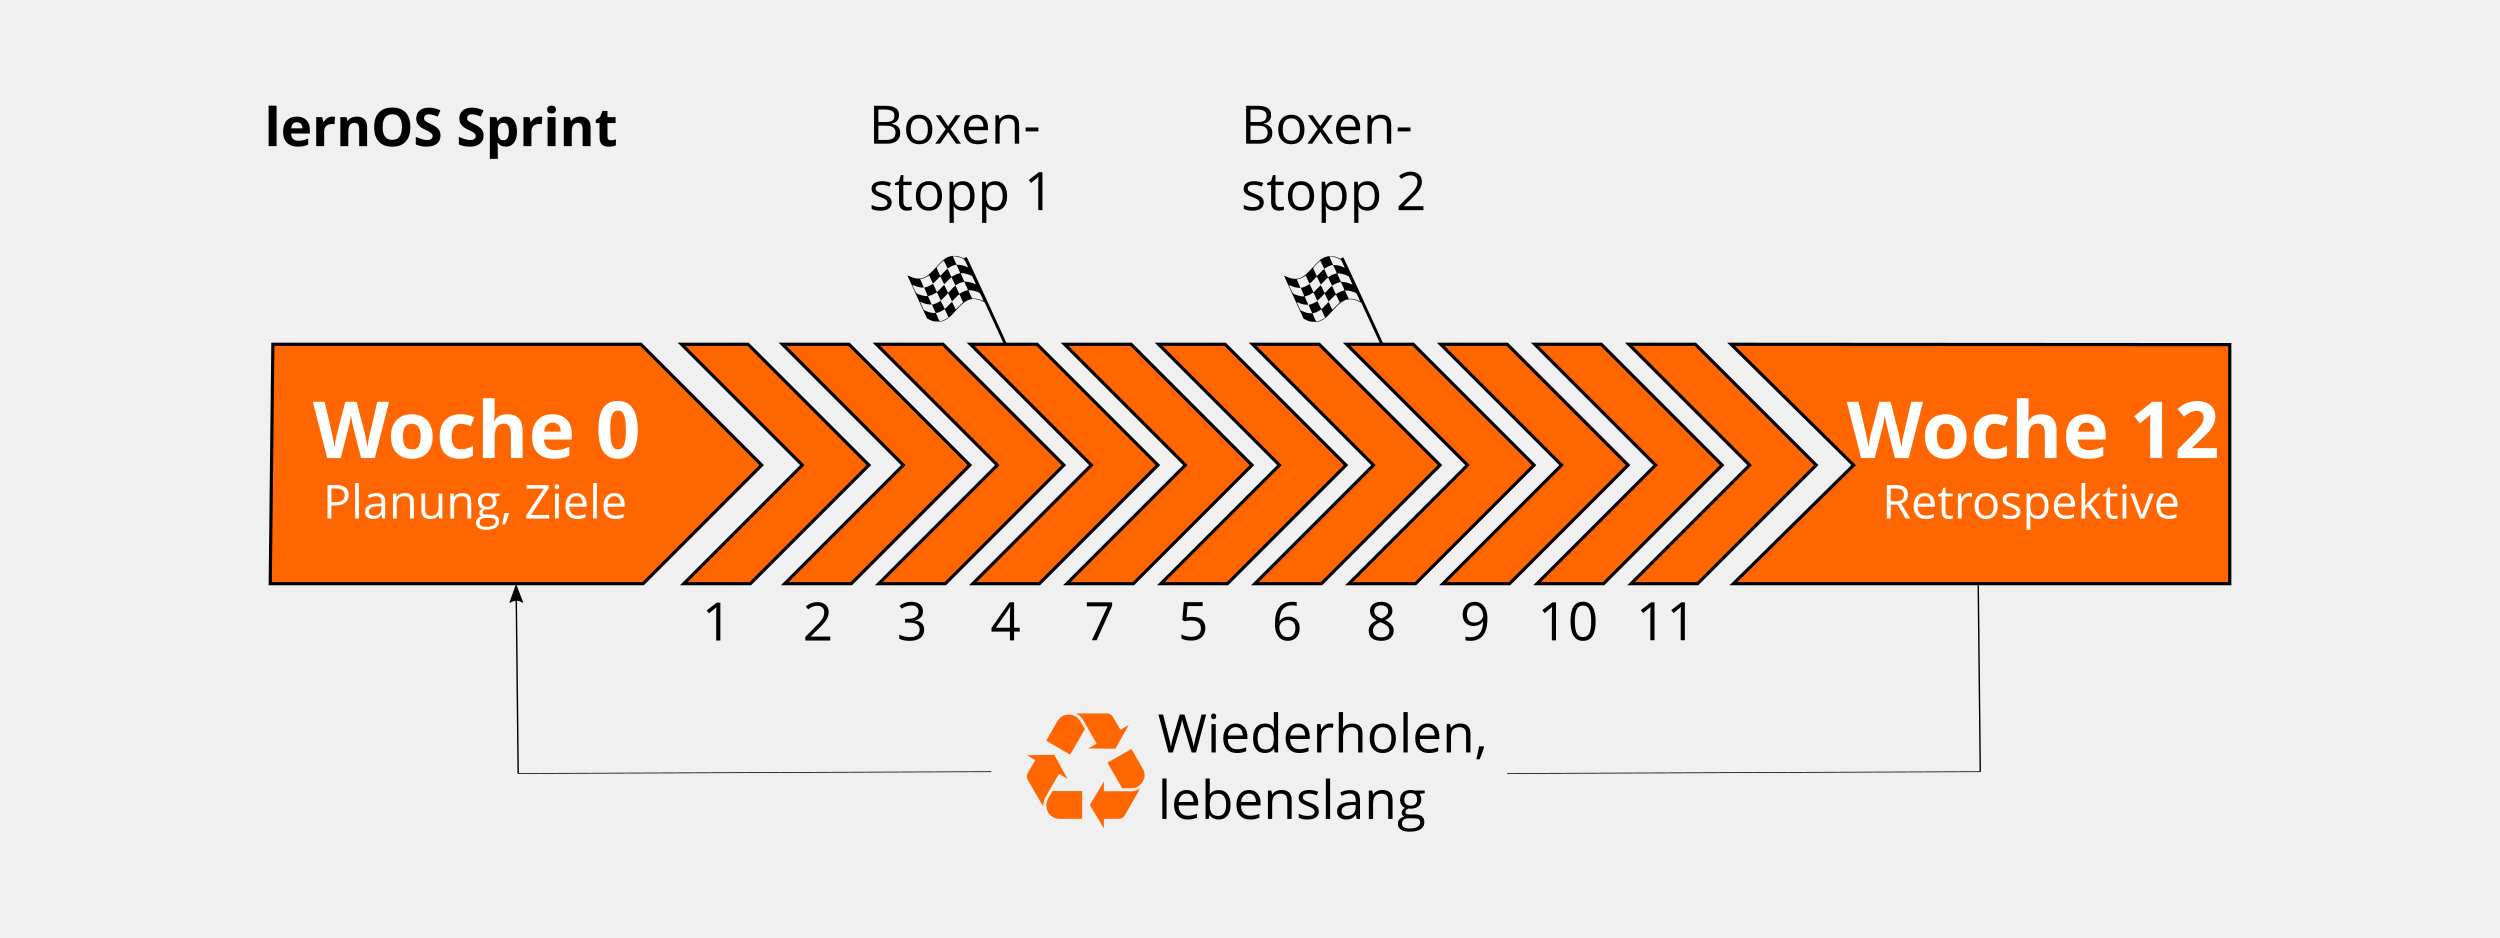
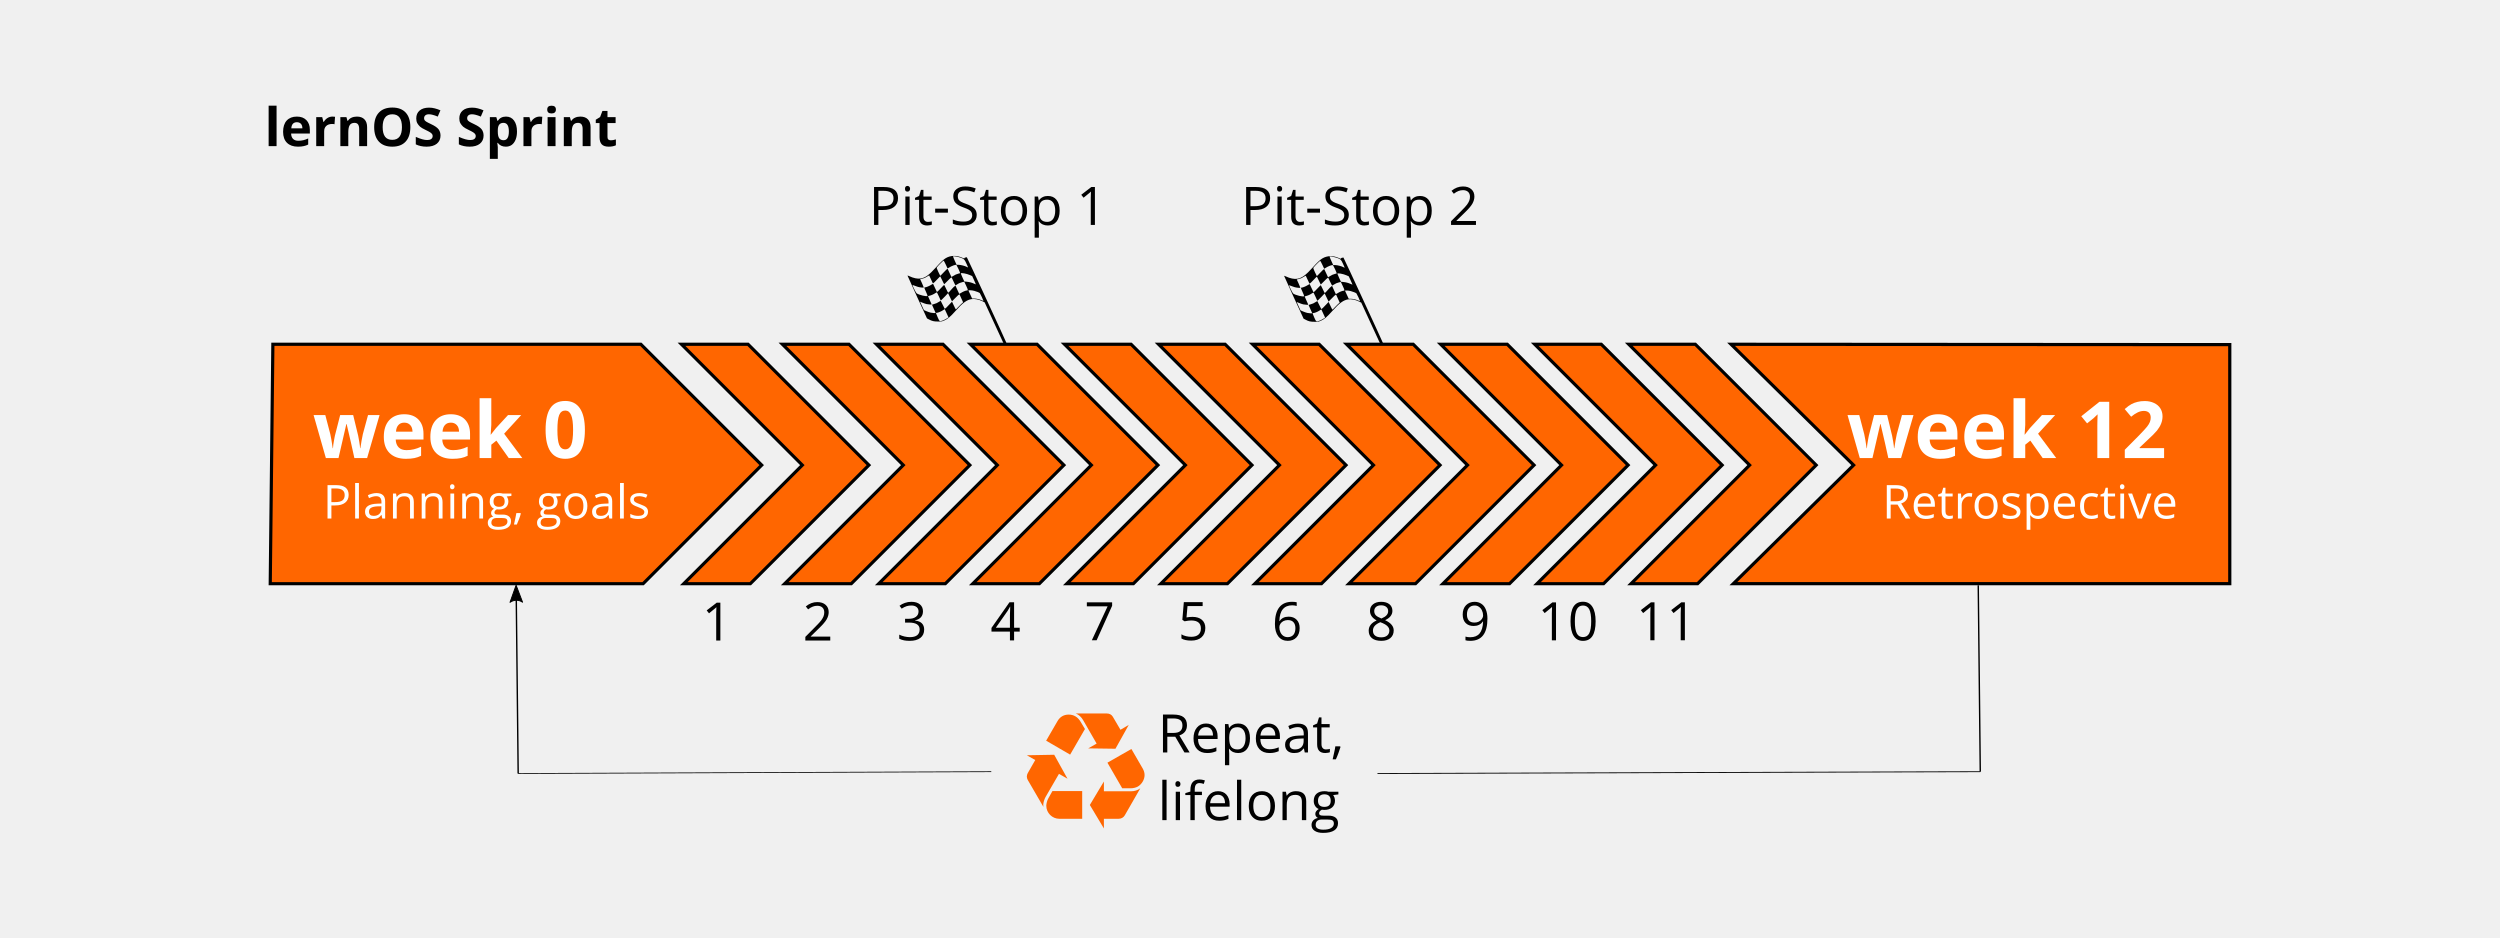
<svg xmlns="http://www.w3.org/2000/svg" width="1600" height="600" viewBox="0 0 423.333 158.75" version="1.1" id="svg311">
  <defs id="defs305">
    <marker orient="auto" refY="0" refX="0" id="Arrow2Lstart" style="overflow:visible">
      <path id="path1274" style="fill:#000000;fill-opacity:1;fill-rule:evenodd;stroke:#000000;stroke-width:0.625;stroke-linejoin:round;stroke-opacity:1" d="M 8.719,4.034 -2.207,0.016 8.719,-4.002 c -1.745,2.372 -1.735,5.617 -6e-7,8.035 z" transform="matrix(1.1,0,0,1.1,1.1,0)" />
    </marker>
    <marker orient="auto" refY="0" refX="0" id="marker1615" style="overflow:visible">
      <path id="path1613" d="M 0,0 5,-5 -12.5,0 5,5 Z" style="fill:#000000;fill-opacity:1;fill-rule:evenodd;stroke:#000000;stroke-width:1pt;stroke-opacity:1" transform="matrix(-0.8,0,0,-0.8,-10,0)" />
    </marker>
    <marker orient="auto" refY="0" refX="0" id="Arrow1Lend" style="overflow:visible">
      <path id="path1259" d="M 0,0 5,-5 -12.5,0 5,5 Z" style="fill:#000000;fill-opacity:1;fill-rule:evenodd;stroke:#000000;stroke-width:1pt;stroke-opacity:1" transform="matrix(-0.8,0,0,-0.8,-10,0)" />
    </marker>
  </defs>
  <g id="layer1" transform="translate(0,-58.87497)">
    <g id="layer2" transform="matrix(0.3684299,0,0,0.3684299,-58.94856,-85.35036)" />
    <g id="g2341">
      <g transform="matrix(2.037189,0,0,2.037189,296.817,-153.5913)" id="g966" style="fill:#000000" />
    </g>
    <path style="fill:#ff6600;fill-opacity:1;stroke:#000000;stroke-width:0.543px;stroke-linecap:butt;stroke-linejoin:miter;stroke-opacity:1" d="m 293.125,117.174 20.746,20.462 -20.356,20.077 h 84.06 v -40.48 z" id="path1579" />
    <g id="g1796" transform="translate(-53.94561,-85.26452)">
      <path style="fill:#ff6600;fill-opacity:1;stroke:#000000;stroke-width:0.539px;stroke-linecap:butt;stroke-linejoin:miter;stroke-opacity:1" d="m 100.151,202.435 h 62.31 l 20.465,20.465 -20.08,20.08 H 99.706 Z" id="path1385" />
      <text id="text854-4-5" y="221.707" x="106.92" style="font-style:normal;font-weight:normal;font-size:13.343px;line-height:1.25;font-family:sans-serif;letter-spacing:0px;word-spacing:0px;fill:#ffffff;fill-opacity:1;stroke:none;stroke-width:0.334" xml:space="preserve">
-         <tspan style="font-style:normal;font-variant:normal;font-weight:bold;font-stretch:normal;font-size:13.343px;font-family:'Open Sans';-inkscape-font-specification:'Open Sans, Bold';font-variant-ligatures:normal;font-variant-caps:normal;font-variant-numeric:normal;font-feature-settings:normal;text-align:start;writing-mode:lr-tb;text-anchor:start;fill:#ffffff;stroke-width:0.334" y="221.707" x="106.92" id="tspan852-1-3">Woche 0</tspan>
+         <tspan style="font-style:normal;font-variant:normal;font-weight:bold;font-stretch:normal;font-size:13.343px;font-family:'Open Sans';-inkscape-font-specification:'Open Sans, Bold';font-variant-ligatures:normal;font-variant-caps:normal;font-variant-numeric:normal;font-feature-settings:normal;text-align:start;writing-mode:lr-tb;text-anchor:start;fill:#ffffff;stroke-width:0.334" y="221.707" x="106.92" id="tspan852-1-3">week 0</tspan>
      </text>
      <text id="text854-5-6-1" y="231.944" x="108.625" style="font-style:normal;font-weight:normal;font-size:7.92px;line-height:1.25;font-family:sans-serif;letter-spacing:0px;word-spacing:0px;fill:#ffffff;fill-opacity:1;stroke:none;stroke-width:0.198" xml:space="preserve">
-         <tspan style="font-style:normal;font-variant:normal;font-weight:normal;font-stretch:normal;font-size:7.92px;font-family:'Open Sans';-inkscape-font-specification:'Open Sans, Normal';font-variant-ligatures:normal;font-variant-caps:normal;font-variant-numeric:normal;font-feature-settings:normal;text-align:start;writing-mode:lr-tb;text-anchor:start;fill:#ffffff;stroke-width:0.198" y="231.944" x="108.625" id="tspan852-5-7-2">Planung, Ziele</tspan>
+         <tspan style="font-style:normal;font-variant:normal;font-weight:normal;font-stretch:normal;font-size:7.92px;font-family:'Open Sans';-inkscape-font-specification:'Open Sans, Normal';font-variant-ligatures:normal;font-variant-caps:normal;font-variant-numeric:normal;font-feature-settings:normal;text-align:start;writing-mode:lr-tb;text-anchor:start;fill:#ffffff;stroke-width:0.198" y="231.944" x="108.625" id="tspan852-5-7-2">Planning, goals</tspan>
      </text>
    </g>
    <path style="fill:#ff6600;fill-opacity:1;stroke:#000000;stroke-width:0.539px;stroke-linecap:butt;stroke-linejoin:miter;stroke-opacity:1" d="m 132.489,117.171 h 11.274 l 20.465,20.465 -20.08,20.08 h -11.274 l 20.08,-20.08 z" id="path1488" />
    <path style="fill:#ff6600;fill-opacity:1;stroke:#000000;stroke-width:0.539px;stroke-linecap:butt;stroke-linejoin:miter;stroke-opacity:1" d="m 148.412,117.171 h 11.274 l 20.465,20.465 -20.08,20.08 h -11.274 l 20.08,-20.08 z" id="path1488-4" />
    <path style="fill:#ff6600;fill-opacity:1;stroke:#000000;stroke-width:0.539px;stroke-linecap:butt;stroke-linejoin:miter;stroke-opacity:1" d="m 164.336,117.171 h 11.274 l 20.465,20.465 -20.08,20.08 h -11.274 l 20.08,-20.08 z" id="path1488-4-9" />
    <path style="fill:#ff6600;fill-opacity:1;stroke:#000000;stroke-width:0.539px;stroke-linecap:butt;stroke-linejoin:miter;stroke-opacity:1" d="m 180.259,117.171 h 11.274 l 20.465,20.465 -20.08,20.08 h -11.274 l 20.08,-20.08 z" id="path1488-4-3" />
    <path style="fill:#ff6600;fill-opacity:1;stroke:#000000;stroke-width:0.539px;stroke-linecap:butt;stroke-linejoin:miter;stroke-opacity:1" d="m 196.183,117.171 h 11.274 l 20.465,20.465 -20.08,20.08 h -11.274 l 20.08,-20.08 z" id="path1488-4-4" />
    <path style="fill:#ff6600;fill-opacity:1;stroke:#000000;stroke-width:0.539px;stroke-linecap:butt;stroke-linejoin:miter;stroke-opacity:1" d="m 212.106,117.171 h 11.274 l 20.465,20.465 -20.08,20.08 h -11.274 l 20.08,-20.08 z" id="path1488-4-2" />
    <path style="fill:#ff6600;fill-opacity:1;stroke:#000000;stroke-width:0.539px;stroke-linecap:butt;stroke-linejoin:miter;stroke-opacity:1" d="m 228.03,117.171 h 11.274 l 20.465,20.465 -20.08,20.08 h -11.274 l 20.08,-20.08 z" id="path1488-4-5" />
    <path style="fill:#ff6600;fill-opacity:1;stroke:#000000;stroke-width:0.539px;stroke-linecap:butt;stroke-linejoin:miter;stroke-opacity:1" d="m 243.953,117.171 h 11.274 l 20.465,20.465 -20.08,20.08 h -11.274 l 20.08,-20.08 z" id="path1488-4-0" />
    <path style="fill:#ff6600;fill-opacity:1;stroke:#000000;stroke-width:0.539px;stroke-linecap:butt;stroke-linejoin:miter;stroke-opacity:1" d="m 259.877,117.171 h 11.274 l 20.465,20.465 -20.08,20.08 h -11.274 l 20.08,-20.08 z" id="path1488-4-91" />
    <path style="fill:#ff6600;fill-opacity:1;stroke:#000000;stroke-width:0.539px;stroke-linecap:butt;stroke-linejoin:miter;stroke-opacity:1" d="m 275.8,117.171 h 11.274 l 20.465,20.465 -20.08,20.08 h -11.274 l 20.08,-20.08 z" id="path1488-4-1" />
    <text xml:space="preserve" style="font-style:normal;font-weight:normal;font-size:13.343px;line-height:1.25;font-family:sans-serif;letter-spacing:0px;word-spacing:0px;fill:#ffffff;fill-opacity:1;stroke:none;stroke-width:0.334" x="312.723" y="136.442" id="text854-4-55">
-       <tspan id="tspan852-1-2" x="312.723" y="136.442" style="font-style:normal;font-variant:normal;font-weight:bold;font-stretch:normal;font-size:13.343px;font-family:'Open Sans';-inkscape-font-specification:'Open Sans, Bold';font-variant-ligatures:normal;font-variant-caps:normal;font-variant-numeric:normal;font-feature-settings:normal;text-align:start;writing-mode:lr-tb;text-anchor:start;fill:#ffffff;stroke-width:0.334">Woche 12</tspan>
+       <tspan id="tspan852-1-2" x="312.723" y="136.442" style="font-style:normal;font-variant:normal;font-weight:bold;font-stretch:normal;font-size:13.343px;font-family:'Open Sans';-inkscape-font-specification:'Open Sans, Bold';font-variant-ligatures:normal;font-variant-caps:normal;font-variant-numeric:normal;font-feature-settings:normal;text-align:start;writing-mode:lr-tb;text-anchor:start;fill:#ffffff;stroke-width:0.334">week 12</tspan>
    </text>
    <text xml:space="preserve" style="font-style:normal;font-weight:normal;font-size:7.92px;line-height:1.25;font-family:sans-serif;letter-spacing:0px;word-spacing:0px;fill:#ffffff;fill-opacity:1;stroke:none;stroke-width:0.198" x="318.715" y="146.679" id="text854-5-6-3">
-       <tspan id="tspan852-5-7-4" x="318.715" y="146.679" style="font-style:normal;font-variant:normal;font-weight:normal;font-stretch:normal;font-size:7.92px;font-family:'Open Sans';-inkscape-font-specification:'Open Sans, Normal';font-variant-ligatures:normal;font-variant-caps:normal;font-variant-numeric:normal;font-feature-settings:normal;text-align:start;writing-mode:lr-tb;text-anchor:start;fill:#ffffff;stroke-width:0.198">Retrospektive</tspan>
+       <tspan id="tspan852-5-7-4" x="318.715" y="146.679" style="font-style:normal;font-variant:normal;font-weight:normal;font-stretch:normal;font-size:7.92px;font-family:'Open Sans';-inkscape-font-specification:'Open Sans, Normal';font-variant-ligatures:normal;font-variant-caps:normal;font-variant-numeric:normal;font-feature-settings:normal;text-align:start;writing-mode:lr-tb;text-anchor:start;fill:#ffffff;stroke-width:0.198">Retrospective</tspan>
    </text>
-     <text xml:space="preserve" style="font-style:normal;font-weight:normal;font-size:8.994px;line-height:1.25;font-family:sans-serif;letter-spacing:0px;word-spacing:0px;fill:#000000;fill-opacity:1;stroke:none;stroke-width:0.225" x="147.112" y="83.207" id="text854-5-7">
-       <tspan id="tspan852-5-1" x="147.112" y="83.207" style="font-style:normal;font-variant:normal;font-weight:normal;font-stretch:normal;font-size:8.995px;font-family:'Open Sans';-inkscape-font-specification:'Open Sans, Normal';font-variant-ligatures:normal;font-variant-caps:normal;font-variant-numeric:normal;font-feature-settings:normal;text-align:start;writing-mode:lr-tb;text-anchor:start;fill:#000000;stroke-width:0.225">Boxen-</tspan>
-       <tspan x="147.112" y="94.462" style="font-style:normal;font-variant:normal;font-weight:normal;font-stretch:normal;font-size:8.995px;font-family:'Open Sans';-inkscape-font-specification:'Open Sans, Normal';font-variant-ligatures:normal;font-variant-caps:normal;font-variant-numeric:normal;font-feature-settings:normal;text-align:start;writing-mode:lr-tb;text-anchor:start;fill:#000000;stroke-width:0.225" id="tspan1248">stopp 1</tspan>
+     <text xml:space="preserve" style="font-style:normal;font-weight:normal;font-size:8.994px;line-height:1.25;font-family:sans-serif;letter-spacing:0px;word-spacing:0px;fill:#000000;fill-opacity:1;stroke:none;stroke-width:0.225" x="147.112" y="96.966" id="text854-5-7">
+       <tspan x="147.112" y="96.966" style="font-style:normal;font-variant:normal;font-weight:normal;font-stretch:normal;font-size:8.995px;font-family:'Open Sans';-inkscape-font-specification:'Open Sans, Normal';font-variant-ligatures:normal;font-variant-caps:normal;font-variant-numeric:normal;font-feature-settings:normal;text-align:start;writing-mode:lr-tb;text-anchor:start;fill:#000000;stroke-width:0.225" id="tspan1248">Pit-Stop 1</tspan>
    </text>
-     <text xml:space="preserve" style="font-style:normal;font-weight:normal;font-size:8.994px;line-height:1.25;font-family:sans-serif;letter-spacing:0px;word-spacing:0px;fill:#000000;fill-opacity:1;stroke:none;stroke-width:0.225" x="210.123" y="83.207" id="text854-5-7-3">
-       <tspan id="tspan852-5-1-0" x="210.123" y="83.207" style="font-style:normal;font-variant:normal;font-weight:normal;font-stretch:normal;font-size:8.995px;font-family:'Open Sans';-inkscape-font-specification:'Open Sans, Normal';font-variant-ligatures:normal;font-variant-caps:normal;font-variant-numeric:normal;font-feature-settings:normal;text-align:start;writing-mode:lr-tb;text-anchor:start;fill:#000000;stroke-width:0.225">Boxen-</tspan>
-       <tspan x="210.123" y="94.462" style="font-style:normal;font-variant:normal;font-weight:normal;font-stretch:normal;font-size:8.995px;font-family:'Open Sans';-inkscape-font-specification:'Open Sans, Normal';font-variant-ligatures:normal;font-variant-caps:normal;font-variant-numeric:normal;font-feature-settings:normal;text-align:start;writing-mode:lr-tb;text-anchor:start;fill:#000000;stroke-width:0.225" id="tspan1250">stopp 2</tspan>
+     <text xml:space="preserve" style="font-style:normal;font-weight:normal;font-size:8.994px;line-height:1.25;font-family:sans-serif;letter-spacing:0px;word-spacing:0px;fill:#000000;fill-opacity:1;stroke:none;stroke-width:0.225" x="210.123" y="96.966" id="text854-5-7-3">
+       <tspan x="210.123" y="96.966" style="font-style:normal;font-variant:normal;font-weight:normal;font-stretch:normal;font-size:8.995px;font-family:'Open Sans';-inkscape-font-specification:'Open Sans, Normal';font-variant-ligatures:normal;font-variant-caps:normal;font-variant-numeric:normal;font-feature-settings:normal;text-align:start;writing-mode:lr-tb;text-anchor:start;fill:#000000;stroke-width:0.225" id="tspan1250">Pit-Stop 2</tspan>
    </text>
    <text xml:space="preserve" style="font-style:normal;font-weight:normal;font-size:8.994px;line-height:1.25;font-family:sans-serif;letter-spacing:0px;word-spacing:0px;fill:#000000;fill-opacity:1;stroke:none;stroke-width:0.225" x="135.933" y="167.343" id="text854-5-7-3-8">
      <tspan id="tspan852-5-1-0-2" x="135.933" y="167.343" style="font-style:normal;font-variant:normal;font-weight:normal;font-stretch:normal;font-size:8.995px;font-family:'Open Sans';-inkscape-font-specification:'Open Sans, Normal';font-variant-ligatures:normal;font-variant-caps:normal;font-variant-numeric:normal;font-feature-settings:normal;text-align:start;writing-mode:lr-tb;text-anchor:start;fill:#000000;stroke-width:0.225">2</tspan>
    </text>
    <path id="path978" d="m 169.91,116.968 c -0.033,-0.062 -0.76,-1.638 -1.617,-3.502 l -1.558,-3.388 -0.344,-0.175 c -0.621,-0.316 -1.354,-0.462 -1.886,-0.377 -0.802,0.128 -1.486,0.633 -2.683,1.98 -0.874,0.984 -1.351,1.39 -1.912,1.63 -0.428,0.183 -0.442,0.185 -1.08,0.184 -0.713,-0.002 -0.984,-0.067 -1.563,-0.373 l -0.299,-0.158 -1.645,-3.582 c -0.905,-1.97 -1.645,-3.611 -1.646,-3.647 -1.6e-4,-0.045 0.092,-0.02 0.294,0.077 0.702,0.34 1.423,0.488 1.939,0.396 0.8,-0.143 1.429,-0.604 2.591,-1.897 0.78,-0.869 1.262,-1.321 1.653,-1.551 0.808,-0.477 1.792,-0.504 2.773,-0.075 0.369,0.161 0.379,0.163 0.379,0.071 0,-0.057 0.235,-0.142 0.409,-0.148 0.039,-10e-4 6.701,14.414 6.701,14.5 0,0.018 -0.061,0.046 -0.135,0.062 -0.074,0.016 -0.174,0.042 -0.223,0.058 -0.058,0.019 -0.108,-0.01 -0.147,-0.085 z m -10.301,-3.811 c 0.154,-0.05 0.443,-0.193 0.643,-0.316 l 0.364,-0.225 -0.094,-0.204 c -0.051,-0.112 -0.197,-0.427 -0.323,-0.699 l -0.23,-0.495 -0.333,0.217 c -0.33,0.215 -0.823,0.41 -1.035,0.41 -0.06,0 -0.11,0.025 -0.11,0.056 0,0.031 0.13,0.347 0.289,0.702 0.326,0.728 0.317,0.722 0.828,0.554 z m -1.174,-1.288 c 0,-0.013 -0.139,-0.323 -0.308,-0.688 -0.169,-0.365 -0.308,-0.679 -0.308,-0.698 0,-0.019 0.145,-0.071 0.322,-0.115 0.341,-0.085 0.585,-0.196 0.918,-0.419 0.112,-0.075 0.217,-0.137 0.232,-0.137 0.015,0 0.16,0.289 0.322,0.641 0.162,0.353 0.318,0.663 0.347,0.69 0.059,0.054 0.356,-0.215 0.894,-0.811 0.186,-0.206 0.344,-0.375 0.35,-0.375 0.006,0 0.146,0.294 0.31,0.653 0.164,0.359 0.318,0.653 0.342,0.653 0.024,0 0.164,-0.136 0.31,-0.303 0.147,-0.166 0.414,-0.436 0.593,-0.599 l 0.327,-0.297 -0.274,-0.599 c -0.15,-0.329 -0.291,-0.641 -0.312,-0.692 -0.035,-0.084 -0.065,-0.071 -0.294,0.121 -0.14,0.118 -0.419,0.394 -0.618,0.613 -0.2,0.22 -0.372,0.399 -0.382,0.399 -0.011,0 -0.162,-0.317 -0.338,-0.704 -0.175,-0.387 -0.325,-0.698 -0.333,-0.69 -0.008,0.008 -0.216,0.232 -0.462,0.499 -0.246,0.266 -0.522,0.544 -0.613,0.618 l -0.166,0.134 -0.296,-0.666 c -0.163,-0.367 -0.317,-0.685 -0.342,-0.709 -0.025,-0.023 -0.155,0.035 -0.29,0.131 -0.271,0.192 -0.758,0.403 -1.037,0.449 -0.1,0.017 -0.182,0.045 -0.182,0.063 0,0.018 0.139,0.331 0.308,0.696 0.169,0.365 0.308,0.674 0.308,0.688 0,0.052 -0.55,0.021 -0.856,-0.047 -0.176,-0.04 -0.496,-0.149 -0.712,-0.243 -0.216,-0.094 -0.392,-0.164 -0.392,-0.156 0,0.008 0.145,0.33 0.323,0.715 l 0.323,0.7 0.419,0.181 c 0.23,0.1 0.558,0.212 0.727,0.251 0.299,0.068 0.84,0.101 0.84,0.052 z m 7.834,-2.668 c -0.158,-0.343 -0.315,-0.652 -0.349,-0.687 -0.094,-0.099 -0.53,-0.277 -0.956,-0.39 -0.433,-0.116 -1.018,-0.141 -0.972,-0.042 0.015,0.033 0.161,0.349 0.324,0.702 l 0.295,0.641 h 0.348 c 0.376,0 0.905,0.126 1.312,0.311 0.139,0.063 0.259,0.109 0.268,0.101 0.009,-0.007 -0.113,-0.294 -0.271,-0.637 z m -9.203,-0.224 c 0.015,-0.033 -0.11,-0.355 -0.276,-0.714 -0.167,-0.359 -0.292,-0.67 -0.277,-0.689 0.014,-0.02 0.061,-0.036 0.104,-0.036 0.184,0 0.72,-0.215 1.034,-0.415 0.334,-0.213 0.339,-0.214 0.387,-0.106 0.207,0.464 0.587,1.276 0.608,1.295 0.032,0.031 0.43,-0.354 0.864,-0.834 0.186,-0.206 0.356,-0.365 0.378,-0.353 0.022,0.012 0.174,0.317 0.336,0.679 0.163,0.362 0.314,0.651 0.337,0.643 0.022,-0.008 0.243,-0.181 0.491,-0.498 0.248,-0.317 0.515,-0.536 0.594,-0.6 l 0.144,-0.116 0.052,0.116 c 0.029,0.064 0.169,0.376 0.312,0.695 0.143,0.318 0.269,0.587 0.28,0.596 0.011,0.01 0.142,-0.064 0.292,-0.163 0.286,-0.19 0.796,-0.407 0.959,-0.408 0.27,-0.002 0.264,-0.06 -0.069,-0.781 -0.177,-0.382 -0.326,-0.699 -0.333,-0.705 -0.006,-0.006 -0.136,0.018 -0.289,0.053 -0.343,0.079 -0.659,0.216 -0.943,0.412 -0.12,0.083 -0.233,0.15 -0.252,0.15 -0.019,-1.9e-4 -0.17,-0.3 -0.337,-0.666 -0.166,-0.366 -0.312,-0.675 -0.323,-0.686 -0.037,-0.038 -0.527,0.402 -0.87,0.783 -0.186,0.206 -0.356,0.375 -0.378,0.375 -0.022,0 -0.175,-0.295 -0.339,-0.656 -0.165,-0.361 -0.314,-0.664 -0.333,-0.674 -0.018,-0.01 -0.214,0.182 -0.434,0.426 -0.4,0.443 -0.78,0.795 -0.818,0.755 -0.011,-0.011 -0.154,-0.315 -0.318,-0.674 -0.164,-0.359 -0.305,-0.661 -0.313,-0.67 -0.008,-0.009 -0.149,0.07 -0.313,0.176 -0.384,0.247 -0.51,0.303 -0.894,0.395 l -0.316,0.076 0.302,0.651 c 0.166,0.358 0.302,0.682 0.302,0.719 0,0.055 -0.071,0.061 -0.37,0.034 -0.414,-0.038 -0.806,-0.144 -1.241,-0.334 -0.161,-0.07 -0.293,-0.11 -0.293,-0.087 0,0.138 0.584,1.308 0.696,1.394 0.368,0.284 1.775,0.619 1.854,0.442 z m 7.878,-2.655 -0.323,-0.697 -0.347,-0.159 c -0.572,-0.261 -1.584,-0.445 -1.584,-0.287 0,0.034 0.136,0.356 0.302,0.714 l 0.302,0.652 0.366,0.032 c 0.455,0.04 0.869,0.147 1.268,0.328 0.169,0.077 0.315,0.134 0.323,0.127 0.008,-0.007 -0.13,-0.326 -0.308,-0.709 z m -3.1,-0.959 c 0.111,-0.048 0.302,-0.114 0.425,-0.146 0.123,-0.032 0.254,-0.067 0.29,-0.076 0.044,-0.012 -0.038,-0.243 -0.243,-0.686 -0.17,-0.368 -0.331,-0.688 -0.359,-0.713 -0.115,-0.103 -0.806,0.153 -1.329,0.492 l -0.168,0.109 -0.307,-0.663 c -0.169,-0.365 -0.334,-0.671 -0.367,-0.681 -0.056,-0.016 -0.949,0.879 -1.126,1.127 -0.074,0.105 -0.057,0.165 0.22,0.773 0.166,0.363 0.315,0.667 0.333,0.677 0.018,0.009 0.22,-0.188 0.449,-0.439 0.423,-0.462 0.767,-0.78 0.803,-0.742 0.016,0.017 0.425,0.894 0.603,1.292 0.049,0.109 0.049,0.109 0.31,-0.063 0.144,-0.095 0.352,-0.212 0.463,-0.26 z m 2.077,-1.237 c 0,-0.013 -0.127,-0.301 -0.283,-0.641 -0.32,-0.7 -0.383,-0.763 -0.988,-0.981 -0.379,-0.137 -1.213,-0.289 -1.277,-0.233 -0.016,0.014 0.115,0.345 0.291,0.735 l 0.321,0.709 0.338,5.8e-4 c 0.353,7.7e-4 1.118,0.198 1.377,0.354 0.132,0.08 0.221,0.103 0.221,0.058 z" style="stroke-width:0.051" />
    <path id="path978-4" d="m 233.681,117.013 c -0.033,-0.062 -0.76,-1.638 -1.617,-3.502 l -1.558,-3.388 -0.344,-0.175 c -0.621,-0.316 -1.354,-0.462 -1.886,-0.377 -0.802,0.128 -1.486,0.633 -2.683,1.98 -0.874,0.984 -1.351,1.39 -1.912,1.63 -0.428,0.183 -0.442,0.185 -1.08,0.184 -0.713,-0.002 -0.984,-0.067 -1.563,-0.373 l -0.299,-0.158 -1.645,-3.582 c -0.905,-1.97 -1.645,-3.611 -1.646,-3.647 -1.6e-4,-0.045 0.092,-0.02 0.294,0.077 0.702,0.34 1.423,0.488 1.939,0.396 0.8,-0.143 1.429,-0.604 2.591,-1.897 0.78,-0.869 1.262,-1.321 1.653,-1.551 0.808,-0.477 1.792,-0.504 2.773,-0.075 0.369,0.161 0.379,0.163 0.379,0.071 0,-0.057 0.235,-0.142 0.409,-0.148 0.039,-0.001 6.701,14.414 6.701,14.5 0,0.018 -0.061,0.046 -0.135,0.062 -0.074,0.016 -0.174,0.042 -0.223,0.058 -0.058,0.019 -0.108,-0.01 -0.147,-0.085 z m -10.301,-3.811 c 0.154,-0.05 0.443,-0.193 0.643,-0.316 l 0.364,-0.225 -0.094,-0.204 c -0.051,-0.112 -0.197,-0.427 -0.323,-0.699 l -0.23,-0.495 -0.333,0.217 c -0.33,0.215 -0.823,0.41 -1.035,0.41 -0.06,0 -0.11,0.025 -0.11,0.056 0,0.031 0.13,0.347 0.289,0.702 0.326,0.728 0.317,0.722 0.828,0.554 z m -1.174,-1.288 c 0,-0.013 -0.139,-0.323 -0.308,-0.688 -0.169,-0.365 -0.308,-0.679 -0.308,-0.698 0,-0.019 0.145,-0.071 0.322,-0.115 0.341,-0.085 0.585,-0.196 0.918,-0.419 0.112,-0.075 0.217,-0.137 0.232,-0.137 0.015,0 0.16,0.289 0.322,0.641 0.162,0.353 0.318,0.663 0.347,0.69 0.059,0.054 0.356,-0.215 0.894,-0.811 0.186,-0.206 0.344,-0.375 0.35,-0.375 0.006,0 0.146,0.294 0.31,0.653 0.164,0.359 0.318,0.653 0.342,0.653 0.024,0 0.164,-0.136 0.31,-0.303 0.147,-0.166 0.414,-0.436 0.593,-0.599 l 0.327,-0.297 -0.274,-0.599 c -0.15,-0.329 -0.291,-0.641 -0.312,-0.692 -0.035,-0.084 -0.065,-0.071 -0.294,0.121 -0.14,0.118 -0.419,0.394 -0.618,0.613 -0.2,0.22 -0.372,0.399 -0.382,0.399 -0.011,0 -0.162,-0.317 -0.338,-0.704 -0.175,-0.387 -0.325,-0.698 -0.333,-0.69 -0.008,0.008 -0.216,0.232 -0.462,0.499 -0.246,0.266 -0.522,0.544 -0.613,0.618 l -0.166,0.134 -0.296,-0.666 c -0.163,-0.367 -0.317,-0.685 -0.342,-0.709 -0.025,-0.023 -0.155,0.035 -0.29,0.131 -0.271,0.192 -0.758,0.403 -1.037,0.449 -0.1,0.017 -0.182,0.045 -0.182,0.063 0,0.018 0.139,0.331 0.308,0.696 0.169,0.365 0.308,0.674 0.308,0.688 0,0.052 -0.55,0.021 -0.856,-0.047 -0.176,-0.04 -0.496,-0.149 -0.712,-0.243 -0.216,-0.094 -0.392,-0.164 -0.392,-0.156 0,0.008 0.145,0.33 0.323,0.715 l 0.323,0.7 0.419,0.181 c 0.23,0.1 0.558,0.212 0.727,0.251 0.299,0.068 0.84,0.101 0.84,0.052 z m 7.834,-2.668 c -0.158,-0.343 -0.315,-0.652 -0.349,-0.687 -0.094,-0.099 -0.53,-0.277 -0.956,-0.39 -0.433,-0.116 -1.018,-0.141 -0.972,-0.042 0.015,0.033 0.161,0.349 0.324,0.702 l 0.295,0.641 h 0.348 c 0.376,0 0.905,0.126 1.312,0.311 0.139,0.063 0.259,0.109 0.268,0.101 0.009,-0.007 -0.113,-0.294 -0.271,-0.637 z m -9.203,-0.224 c 0.015,-0.033 -0.11,-0.355 -0.276,-0.714 -0.167,-0.359 -0.292,-0.67 -0.277,-0.689 0.014,-0.02 0.061,-0.036 0.104,-0.036 0.184,0 0.72,-0.215 1.034,-0.415 0.334,-0.213 0.339,-0.214 0.387,-0.106 0.207,0.464 0.587,1.276 0.608,1.295 0.032,0.031 0.43,-0.354 0.864,-0.834 0.186,-0.206 0.356,-0.365 0.378,-0.353 0.022,0.012 0.174,0.317 0.336,0.679 0.163,0.362 0.314,0.651 0.337,0.643 0.022,-0.008 0.243,-0.181 0.491,-0.498 0.248,-0.317 0.515,-0.536 0.594,-0.6 l 0.144,-0.116 0.052,0.116 c 0.029,0.064 0.169,0.376 0.312,0.695 0.143,0.318 0.269,0.587 0.28,0.596 0.011,0.01 0.142,-0.064 0.292,-0.163 0.286,-0.19 0.796,-0.407 0.959,-0.408 0.27,-0.002 0.264,-0.06 -0.069,-0.781 -0.177,-0.382 -0.326,-0.699 -0.333,-0.705 -0.006,-0.006 -0.136,0.018 -0.289,0.053 -0.343,0.079 -0.659,0.216 -0.943,0.412 -0.12,0.083 -0.233,0.15 -0.252,0.15 -0.019,-1.9e-4 -0.17,-0.3 -0.337,-0.666 -0.166,-0.366 -0.312,-0.675 -0.323,-0.686 -0.037,-0.038 -0.527,0.402 -0.87,0.783 -0.186,0.206 -0.356,0.375 -0.378,0.375 -0.022,0 -0.175,-0.295 -0.339,-0.656 -0.165,-0.361 -0.314,-0.664 -0.333,-0.674 -0.018,-0.01 -0.214,0.182 -0.434,0.426 -0.4,0.443 -0.78,0.795 -0.818,0.755 -0.011,-0.011 -0.154,-0.315 -0.318,-0.674 -0.164,-0.359 -0.305,-0.661 -0.313,-0.67 -0.008,-0.009 -0.149,0.07 -0.313,0.176 -0.384,0.247 -0.51,0.303 -0.894,0.395 l -0.316,0.076 0.302,0.651 c 0.166,0.358 0.302,0.682 0.302,0.719 0,0.055 -0.071,0.061 -0.37,0.034 -0.414,-0.038 -0.806,-0.144 -1.241,-0.334 -0.161,-0.07 -0.293,-0.11 -0.293,-0.087 0,0.138 0.584,1.308 0.696,1.394 0.368,0.284 1.775,0.619 1.854,0.442 z m 7.878,-2.655 -0.323,-0.697 -0.347,-0.159 c -0.572,-0.261 -1.584,-0.445 -1.584,-0.287 0,0.034 0.136,0.356 0.302,0.714 l 0.302,0.652 0.366,0.032 c 0.455,0.04 0.869,0.147 1.268,0.328 0.169,0.077 0.315,0.134 0.323,0.127 0.008,-0.007 -0.13,-0.326 -0.308,-0.709 z m -3.1,-0.959 c 0.111,-0.048 0.302,-0.114 0.425,-0.146 0.123,-0.032 0.254,-0.067 0.29,-0.076 0.044,-0.012 -0.038,-0.243 -0.243,-0.686 -0.17,-0.368 -0.331,-0.688 -0.359,-0.713 -0.115,-0.103 -0.806,0.153 -1.329,0.492 l -0.168,0.109 -0.307,-0.663 c -0.169,-0.365 -0.334,-0.671 -0.367,-0.681 -0.056,-0.016 -0.949,0.879 -1.126,1.127 -0.074,0.105 -0.057,0.165 0.22,0.773 0.166,0.363 0.315,0.667 0.333,0.677 0.018,0.009 0.22,-0.188 0.449,-0.439 0.423,-0.462 0.767,-0.78 0.803,-0.742 0.016,0.017 0.425,0.894 0.603,1.292 0.049,0.109 0.049,0.109 0.31,-0.063 0.144,-0.095 0.352,-0.212 0.463,-0.26 z m 2.077,-1.237 c 0,-0.013 -0.127,-0.301 -0.283,-0.641 -0.32,-0.7 -0.383,-0.763 -0.988,-0.981 -0.379,-0.137 -1.213,-0.289 -1.277,-0.233 -0.016,0.014 0.115,0.345 0.291,0.735 l 0.321,0.709 0.338,5.8e-4 c 0.353,7.7e-4 1.118,0.198 1.377,0.354 0.132,0.08 0.221,0.103 0.221,0.058 z" style="stroke-width:0.051" />
    <text xml:space="preserve" style="font-style:normal;font-weight:normal;font-size:8.994px;line-height:1.25;font-family:sans-serif;letter-spacing:0px;word-spacing:0px;fill:#000000;fill-opacity:1;stroke:none;stroke-width:0.225" x="151.867" y="167.299" id="text854-5-7-3-8-2">
      <tspan id="tspan852-5-1-0-2-6" x="151.867" y="167.299" style="font-style:normal;font-variant:normal;font-weight:normal;font-stretch:normal;font-size:8.995px;font-family:'Open Sans';-inkscape-font-specification:'Open Sans, Normal';font-variant-ligatures:normal;font-variant-caps:normal;font-variant-numeric:normal;font-feature-settings:normal;text-align:start;writing-mode:lr-tb;text-anchor:start;fill:#000000;stroke-width:0.225">3</tspan>
    </text>
    <text xml:space="preserve" style="font-style:normal;font-weight:normal;font-size:8.994px;line-height:1.25;font-family:sans-serif;letter-spacing:0px;word-spacing:0px;fill:#000000;fill-opacity:1;stroke:none;stroke-width:0.225" x="167.705" y="167.314" id="text854-5-7-3-8-8">
      <tspan id="tspan852-5-1-0-2-1" x="167.705" y="167.314" style="font-style:normal;font-variant:normal;font-weight:normal;font-stretch:normal;font-size:8.995px;font-family:'Open Sans';-inkscape-font-specification:'Open Sans, Normal';font-variant-ligatures:normal;font-variant-caps:normal;font-variant-numeric:normal;font-feature-settings:normal;text-align:start;writing-mode:lr-tb;text-anchor:start;fill:#000000;stroke-width:0.225">4</tspan>
    </text>
    <text xml:space="preserve" style="font-style:normal;font-weight:normal;font-size:8.994px;line-height:1.25;font-family:sans-serif;letter-spacing:0px;word-spacing:0px;fill:#000000;fill-opacity:1;stroke:none;stroke-width:0.225" x="199.475" y="167.253" id="text854-5-7-3-8-7">
      <tspan id="tspan852-5-1-0-2-0" x="199.475" y="167.253" style="font-style:normal;font-variant:normal;font-weight:normal;font-stretch:normal;font-size:8.995px;font-family:'Open Sans';-inkscape-font-specification:'Open Sans, Normal';font-variant-ligatures:normal;font-variant-caps:normal;font-variant-numeric:normal;font-feature-settings:normal;text-align:start;writing-mode:lr-tb;text-anchor:start;fill:#000000;stroke-width:0.225">5</tspan>
    </text>
    <text xml:space="preserve" style="font-style:normal;font-weight:normal;font-size:8.994px;line-height:1.25;font-family:sans-serif;letter-spacing:0px;word-spacing:0px;fill:#000000;fill-opacity:1;stroke:none;stroke-width:0.225" x="215.37" y="167.299" id="text854-5-7-3-8-7-6">
      <tspan id="tspan852-5-1-0-2-0-6" x="215.37" y="167.299" style="font-style:normal;font-variant:normal;font-weight:normal;font-stretch:normal;font-size:8.995px;font-family:'Open Sans';-inkscape-font-specification:'Open Sans, Normal';font-variant-ligatures:normal;font-variant-caps:normal;font-variant-numeric:normal;font-feature-settings:normal;text-align:start;writing-mode:lr-tb;text-anchor:start;fill:#000000;stroke-width:0.225">6</tspan>
    </text>
    <text xml:space="preserve" style="font-style:normal;font-weight:normal;font-size:8.994px;line-height:1.25;font-family:sans-serif;letter-spacing:0px;word-spacing:0px;fill:#000000;fill-opacity:1;stroke:none;stroke-width:0.225" x="183.631" y="167.297" id="text854-5-7-3-8-7-0">
      <tspan id="tspan852-5-1-0-2-0-1" x="183.631" y="167.297" style="font-style:normal;font-variant:normal;font-weight:normal;font-stretch:normal;font-size:8.995px;font-family:'Open Sans';-inkscape-font-specification:'Open Sans, Normal';font-variant-ligatures:normal;font-variant-caps:normal;font-variant-numeric:normal;font-feature-settings:normal;text-align:start;writing-mode:lr-tb;text-anchor:start;fill:#000000;stroke-width:0.225">7</tspan>
    </text>
    <text xml:space="preserve" style="font-style:normal;font-weight:normal;font-size:8.994px;line-height:1.25;font-family:sans-serif;letter-spacing:0px;word-spacing:0px;fill:#000000;fill-opacity:1;stroke:none;stroke-width:0.225" x="231.311" y="167.299" id="text854-5-7-3-8-7-1">
      <tspan id="tspan852-5-1-0-2-0-8" x="231.311" y="167.299" style="font-style:normal;font-variant:normal;font-weight:normal;font-stretch:normal;font-size:8.995px;font-family:'Open Sans';-inkscape-font-specification:'Open Sans, Normal';font-variant-ligatures:normal;font-variant-caps:normal;font-variant-numeric:normal;font-feature-settings:normal;text-align:start;writing-mode:lr-tb;text-anchor:start;fill:#000000;stroke-width:0.225">8</tspan>
    </text>
    <text xml:space="preserve" style="font-style:normal;font-weight:normal;font-size:8.994px;line-height:1.25;font-family:sans-serif;letter-spacing:0px;word-spacing:0px;fill:#000000;fill-opacity:1;stroke:none;stroke-width:0.225" x="247.215" y="167.299" id="text854-5-7-3-8-7-9">
      <tspan id="tspan852-5-1-0-2-0-7" x="247.215" y="167.299" style="font-style:normal;font-variant:normal;font-weight:normal;font-stretch:normal;font-size:8.995px;font-family:'Open Sans';-inkscape-font-specification:'Open Sans, Normal';font-variant-ligatures:normal;font-variant-caps:normal;font-variant-numeric:normal;font-feature-settings:normal;text-align:start;writing-mode:lr-tb;text-anchor:start;fill:#000000;stroke-width:0.225">9</tspan>
    </text>
    <text xml:space="preserve" style="font-style:normal;font-weight:normal;font-size:8.994px;line-height:1.25;font-family:sans-serif;letter-spacing:0px;word-spacing:0px;fill:#000000;fill-opacity:1;stroke:none;stroke-width:0.225" x="260.342" y="167.303" id="text854-5-7-3-8-7-5">
      <tspan x="260.342" y="167.303" style="font-style:normal;font-variant:normal;font-weight:normal;font-stretch:normal;font-size:8.995px;font-family:'Open Sans';-inkscape-font-specification:'Open Sans, Normal';font-variant-ligatures:normal;font-variant-caps:normal;font-variant-numeric:normal;font-feature-settings:normal;text-align:start;writing-mode:lr-tb;text-anchor:start;fill:#000000;stroke-width:0.225" id="tspan1236">10</tspan>
    </text>
    <text xml:space="preserve" style="font-style:normal;font-weight:normal;font-size:8.994px;line-height:1.25;font-family:sans-serif;letter-spacing:0px;word-spacing:0px;fill:#000000;fill-opacity:1;stroke:none;stroke-width:0.225" x="277.019" y="167.297" id="text854-5-7-3-8-7-8">
      <tspan id="tspan852-5-1-0-2-0-3" x="277.019" y="167.297" style="font-style:normal;font-variant:normal;font-weight:normal;font-stretch:normal;font-size:8.995px;font-family:'Open Sans';-inkscape-font-specification:'Open Sans, Normal';font-variant-ligatures:normal;font-variant-caps:normal;font-variant-numeric:normal;font-feature-settings:normal;text-align:start;writing-mode:lr-tb;text-anchor:start;fill:#000000;stroke-width:0.225">11</tspan>
    </text>
    <path style="fill:none;stroke:#000000;stroke-width:0.24px;stroke-linecap:butt;stroke-linejoin:miter;stroke-opacity:1" d="m 334.983,157.986 0.343,31.561" id="path1252" />
    <path style="fill:none;stroke:#000000;stroke-width:0.24px;stroke-linecap:butt;stroke-linejoin:miter;stroke-opacity:1;marker-start:url(#Arrow2Lstart)" d="m 87.401,158.295 0.343,31.561" id="path1252-3" />
    <path style="fill:none;stroke:#000000;stroke-width:0.134px;stroke-linecap:butt;stroke-linejoin:miter;stroke-opacity:1" d="m 87.745,189.857 80.11,-0.311" id="path1733" />
    <g id="g2327" transform="translate(10.2262,-86.16938)">
      <text id="text854-5-7-7" y="272.467" x="185.813" style="font-style:normal;font-weight:normal;font-size:8.994px;line-height:1.25;font-family:sans-serif;letter-spacing:0px;word-spacing:0px;fill:#000000;fill-opacity:1;stroke:none;stroke-width:0.225" xml:space="preserve">
-         <tspan id="tspan1248-6" style="font-style:normal;font-variant:normal;font-weight:normal;font-stretch:normal;font-size:8.995px;font-family:'Open Sans';-inkscape-font-specification:'Open Sans, Normal';font-variant-ligatures:normal;font-variant-caps:normal;font-variant-numeric:normal;font-feature-settings:normal;text-align:start;writing-mode:lr-tb;text-anchor:start;fill:#000000;stroke-width:0.225" y="272.467" x="185.813">Wiederholen,</tspan>
-         <tspan id="tspan1779" style="font-style:normal;font-variant:normal;font-weight:normal;font-stretch:normal;font-size:8.995px;font-family:'Open Sans';-inkscape-font-specification:'Open Sans, Normal';font-variant-ligatures:normal;font-variant-caps:normal;font-variant-numeric:normal;font-feature-settings:normal;text-align:start;writing-mode:lr-tb;text-anchor:start;fill:#000000;stroke-width:0.225" y="283.722" x="185.813">lebenslang</tspan>
+         <tspan id="tspan1779" style="font-style:normal;font-variant:normal;font-weight:normal;font-stretch:normal;font-size:8.995px;font-family:'Open Sans';-inkscape-font-specification:'Open Sans, Normal';font-variant-ligatures:normal;font-variant-caps:normal;font-variant-numeric:normal;font-feature-settings:normal;text-align:start;writing-mode:lr-tb;text-anchor:start;fill:#000000;stroke-width:0.225" y="272.467" x="185.813">Repeat,</tspan>
+         <tspan style="font-style:normal;font-variant:normal;font-weight:normal;font-stretch:normal;font-size:8.995px;font-family:'Open Sans';-inkscape-font-specification:'Open Sans, Normal';font-variant-ligatures:normal;font-variant-caps:normal;font-variant-numeric:normal;font-feature-settings:normal;text-align:start;writing-mode:lr-tb;text-anchor:start;fill:#000000;stroke-width:0.225" y="283.925" x="185.813" id="tspan2592">lifelong</tspan>
      </text>
      <path style="fill:#ff6600;fill-opacity:1;stroke-width:0.032" d="m 166.816,280.015 c -0.213,0.382 -0.382,0.956 -0.382,1.318 0,0.084 0,0.191 0.021,0.339 l -2.657,-4.57 c -0.085,-0.148 -0.148,-0.361 -0.148,-0.553 0,-0.192 0.063,-0.425 0.148,-0.574 l 1.276,-2.232 -1.424,-0.807 4.635,-0.086 2.253,4.06 -1.445,-0.829 -2.276,3.933 z m 2.041,-12.882 c 0.404,-0.702 1.063,-1.085 1.87,-1.085 0.872,0 1.553,0.404 2.041,1.232 l 0.723,1.212 -2.509,4.337 -4.06,-2.36 1.934,-3.337 z m 0.297,16.559 c -1.212,0 -2.21,-0.999 -2.21,-2.211 0,-0.34 0.149,-0.915 0.362,-1.276 l 0.68,-1.212 h 5.039 v 4.698 h -3.87 z m 4.04,-16.687 c -0.319,-0.552 -0.744,-0.936 -1.254,-1.148 h 5.229 c 0.468,0 0.829,0.192 1.042,0.554 l 1.297,2.211 1.403,-0.83 -2.254,4.04 -4.612,-0.065 1.424,-0.807 -2.275,-3.954 z m 8.057,12.032 c 0.637,0 1.169,-0.17 1.615,-0.51 l -2.637,4.591 c -0.213,0.361 -0.594,0.574 -1.041,0.574 h -2.488 v 1.637 l -2.381,-3.975 2.381,-3.976 v 1.659 h 4.55 z m 2.039,-3.826 c 0.192,0.34 0.299,0.701 0.299,1.084 0,0.765 -0.489,1.573 -1.169,1.955 -0.319,0.171 -0.766,0.278 -1.212,0.278 h -1.404 l -2.507,-4.337 4.06,-2.317 1.934,3.338 z" id="path1768" />
    </g>
    <path style="fill:#ff6600;fill-opacity:1;stroke:#000000;stroke-width:0.539px;stroke-linecap:butt;stroke-linejoin:miter;stroke-opacity:1" d="m 115.395,117.171 h 11.274 l 20.465,20.465 -20.08,20.08 h -11.274 l 20.08,-20.08 z" id="path1488-7" />
    <text xml:space="preserve" style="font-style:normal;font-weight:normal;font-size:8.994px;line-height:1.25;font-family:sans-serif;letter-spacing:0px;word-spacing:0px;fill:#000000;fill-opacity:1;stroke:none;stroke-width:0.225" x="118.838" y="167.343" id="text854-5-7-3-8-4">
      <tspan id="tspan852-5-1-0-2-08" x="118.838" y="167.343" style="font-style:normal;font-variant:normal;font-weight:normal;font-stretch:normal;font-size:8.995px;font-family:'Open Sans';-inkscape-font-specification:'Open Sans, Normal';font-variant-ligatures:normal;font-variant-caps:normal;font-variant-numeric:normal;font-feature-settings:normal;text-align:start;writing-mode:lr-tb;text-anchor:start;fill:#000000;stroke-width:0.225">1</tspan>
    </text>
    <text xml:space="preserve" style="font-style:normal;font-weight:normal;font-size:8.994px;line-height:1.25;font-family:sans-serif;letter-spacing:0px;word-spacing:0px;fill:#000000;fill-opacity:1;stroke:none;stroke-width:0.225" x="44.785" y="83.62" id="text854-5-7-0">
      <tspan x="44.785" y="83.62" style="font-style:normal;font-variant:normal;font-weight:bold;font-stretch:normal;font-size:8.995px;font-family:'Open Sans';-inkscape-font-specification:'Open Sans, Bold';font-variant-ligatures:normal;font-variant-caps:normal;font-variant-numeric:normal;font-variant-east-asian:normal;text-align:start;writing-mode:lr-tb;text-anchor:start;fill:#000000;stroke-width:0.225" id="tspan1248-5">lernOS Sprint</tspan>
    </text>
-     <path style="fill:none;stroke:#000000;stroke-width:0.134px;stroke-linecap:butt;stroke-linejoin:miter;stroke-opacity:1" d="m 255.216,189.858 80.11,-0.311" id="path1733-4" />
+     <path style="fill:none;stroke:#000000;stroke-width:0.151px;stroke-linecap:butt;stroke-linejoin:miter;stroke-opacity:1" d="M 233.252,189.857 335.326,189.547" id="path1733-4" />
  </g>
</svg>
